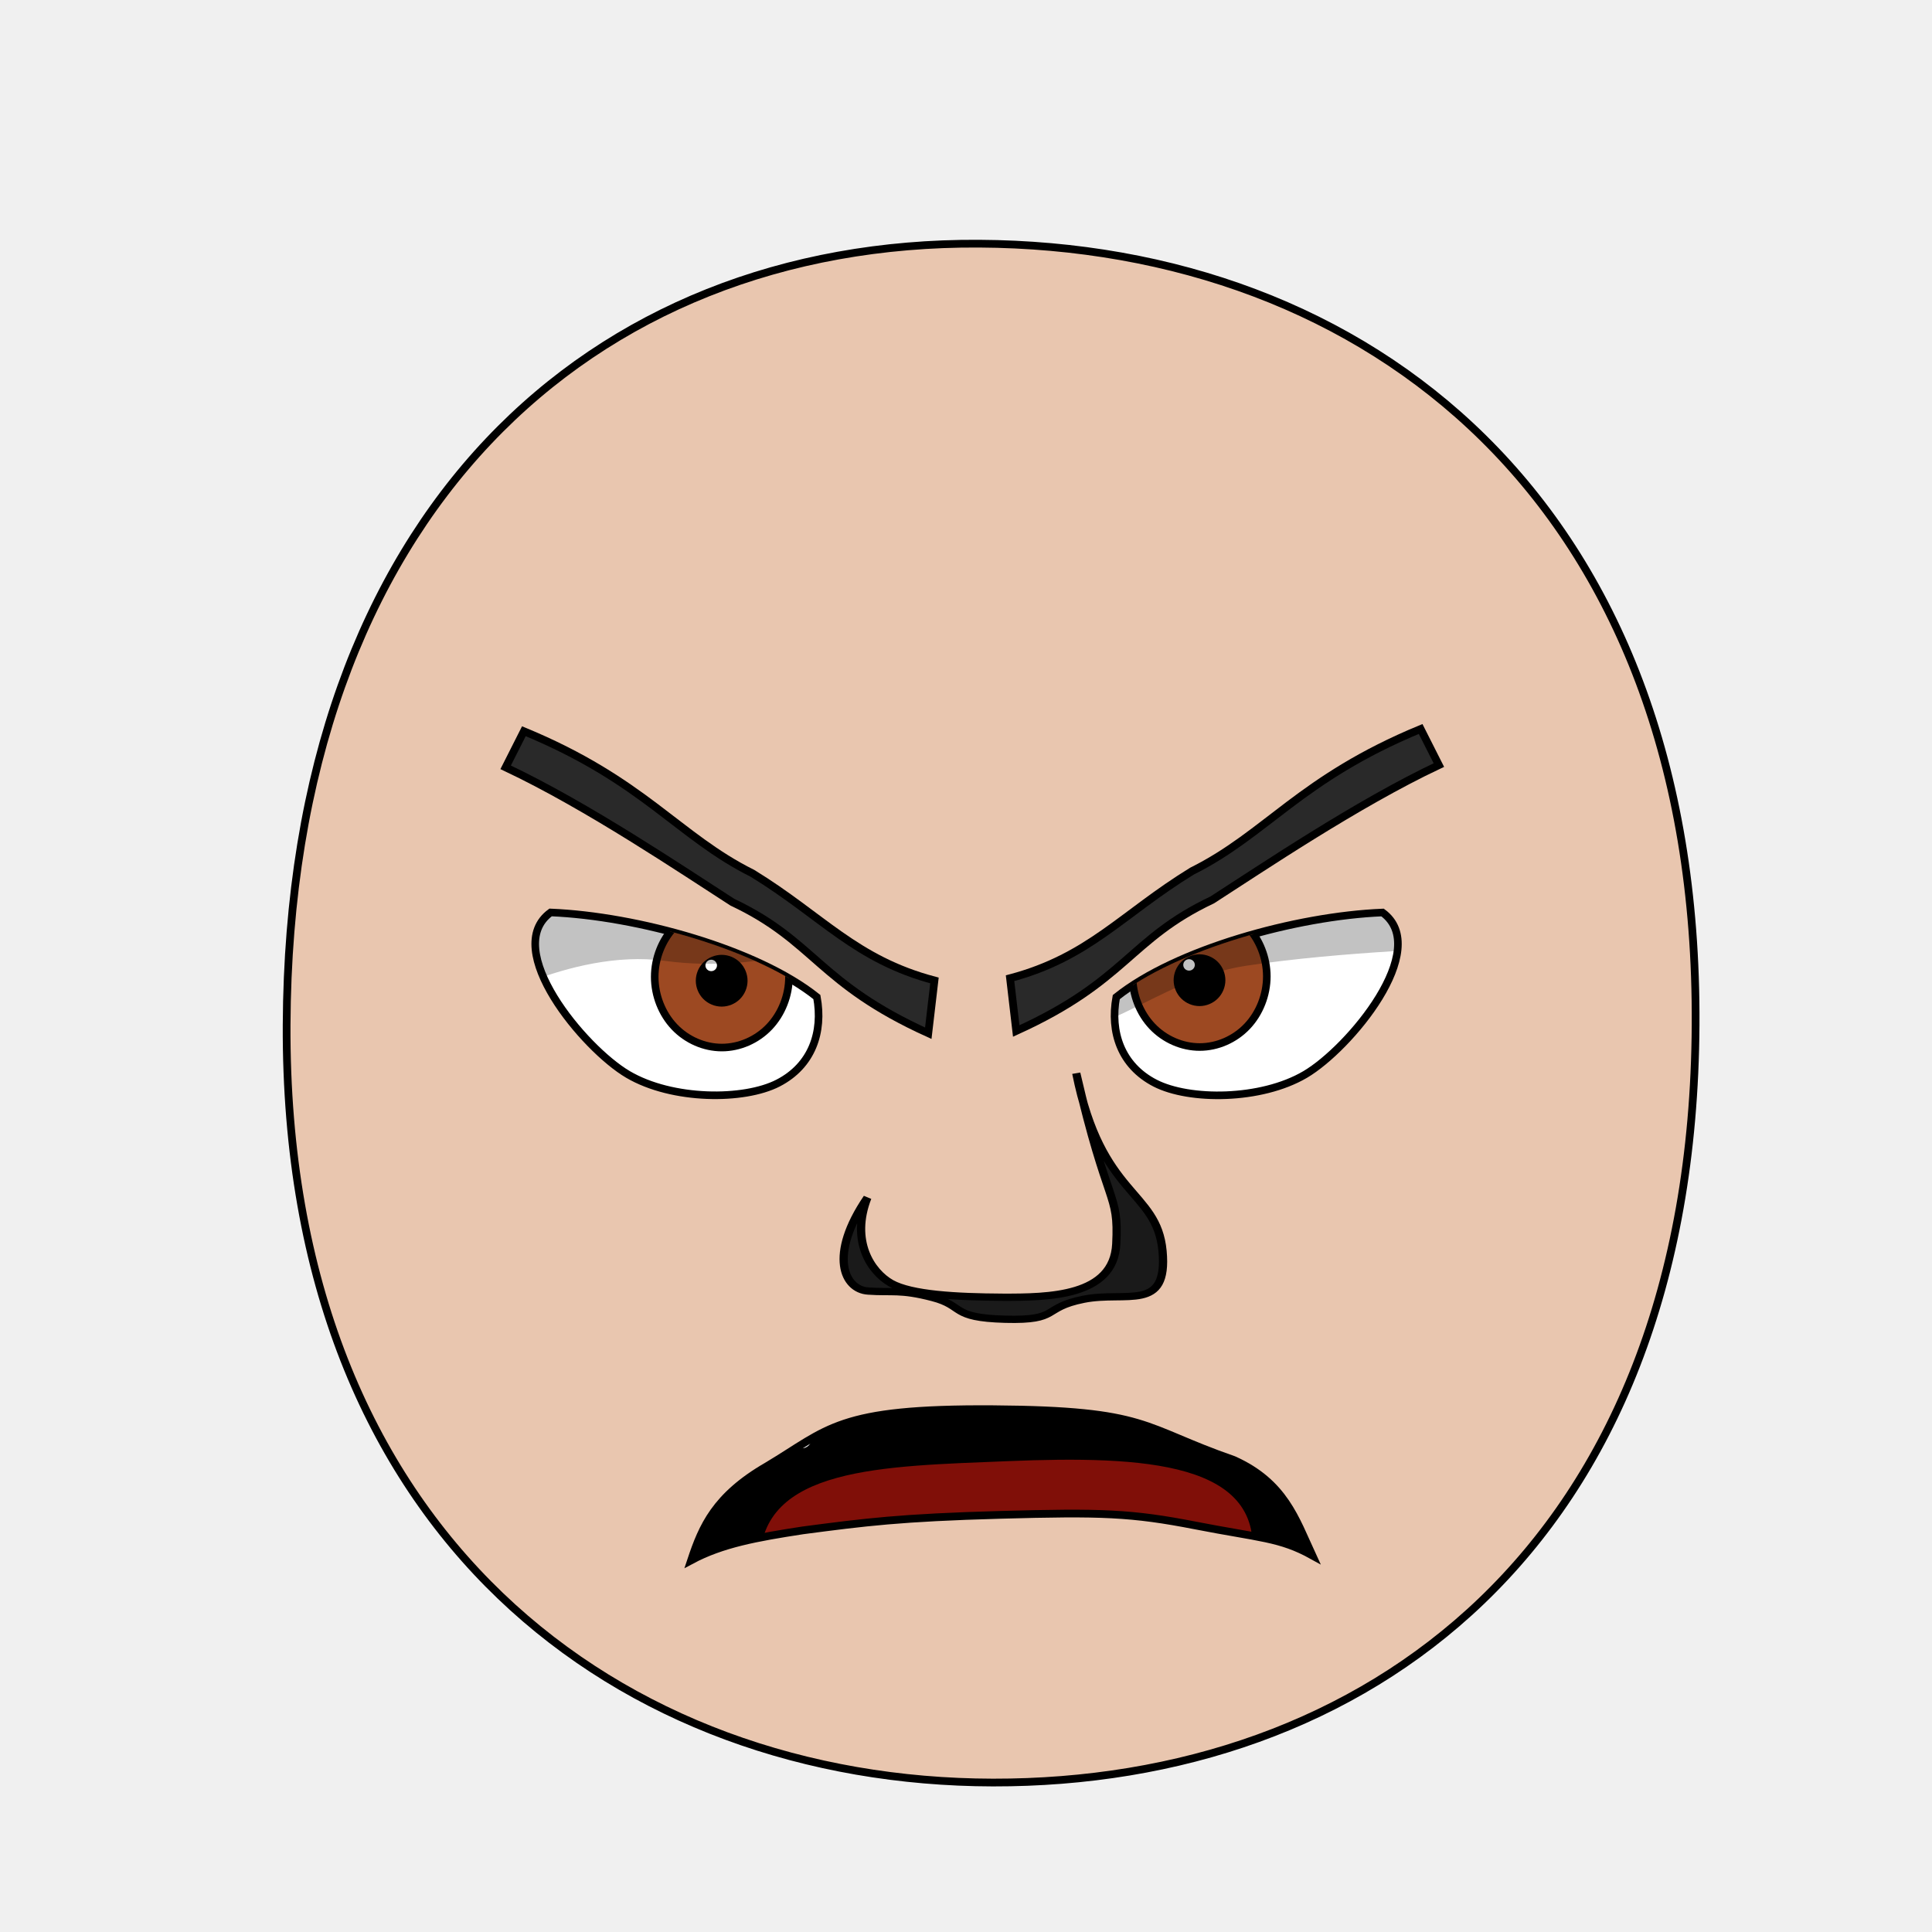
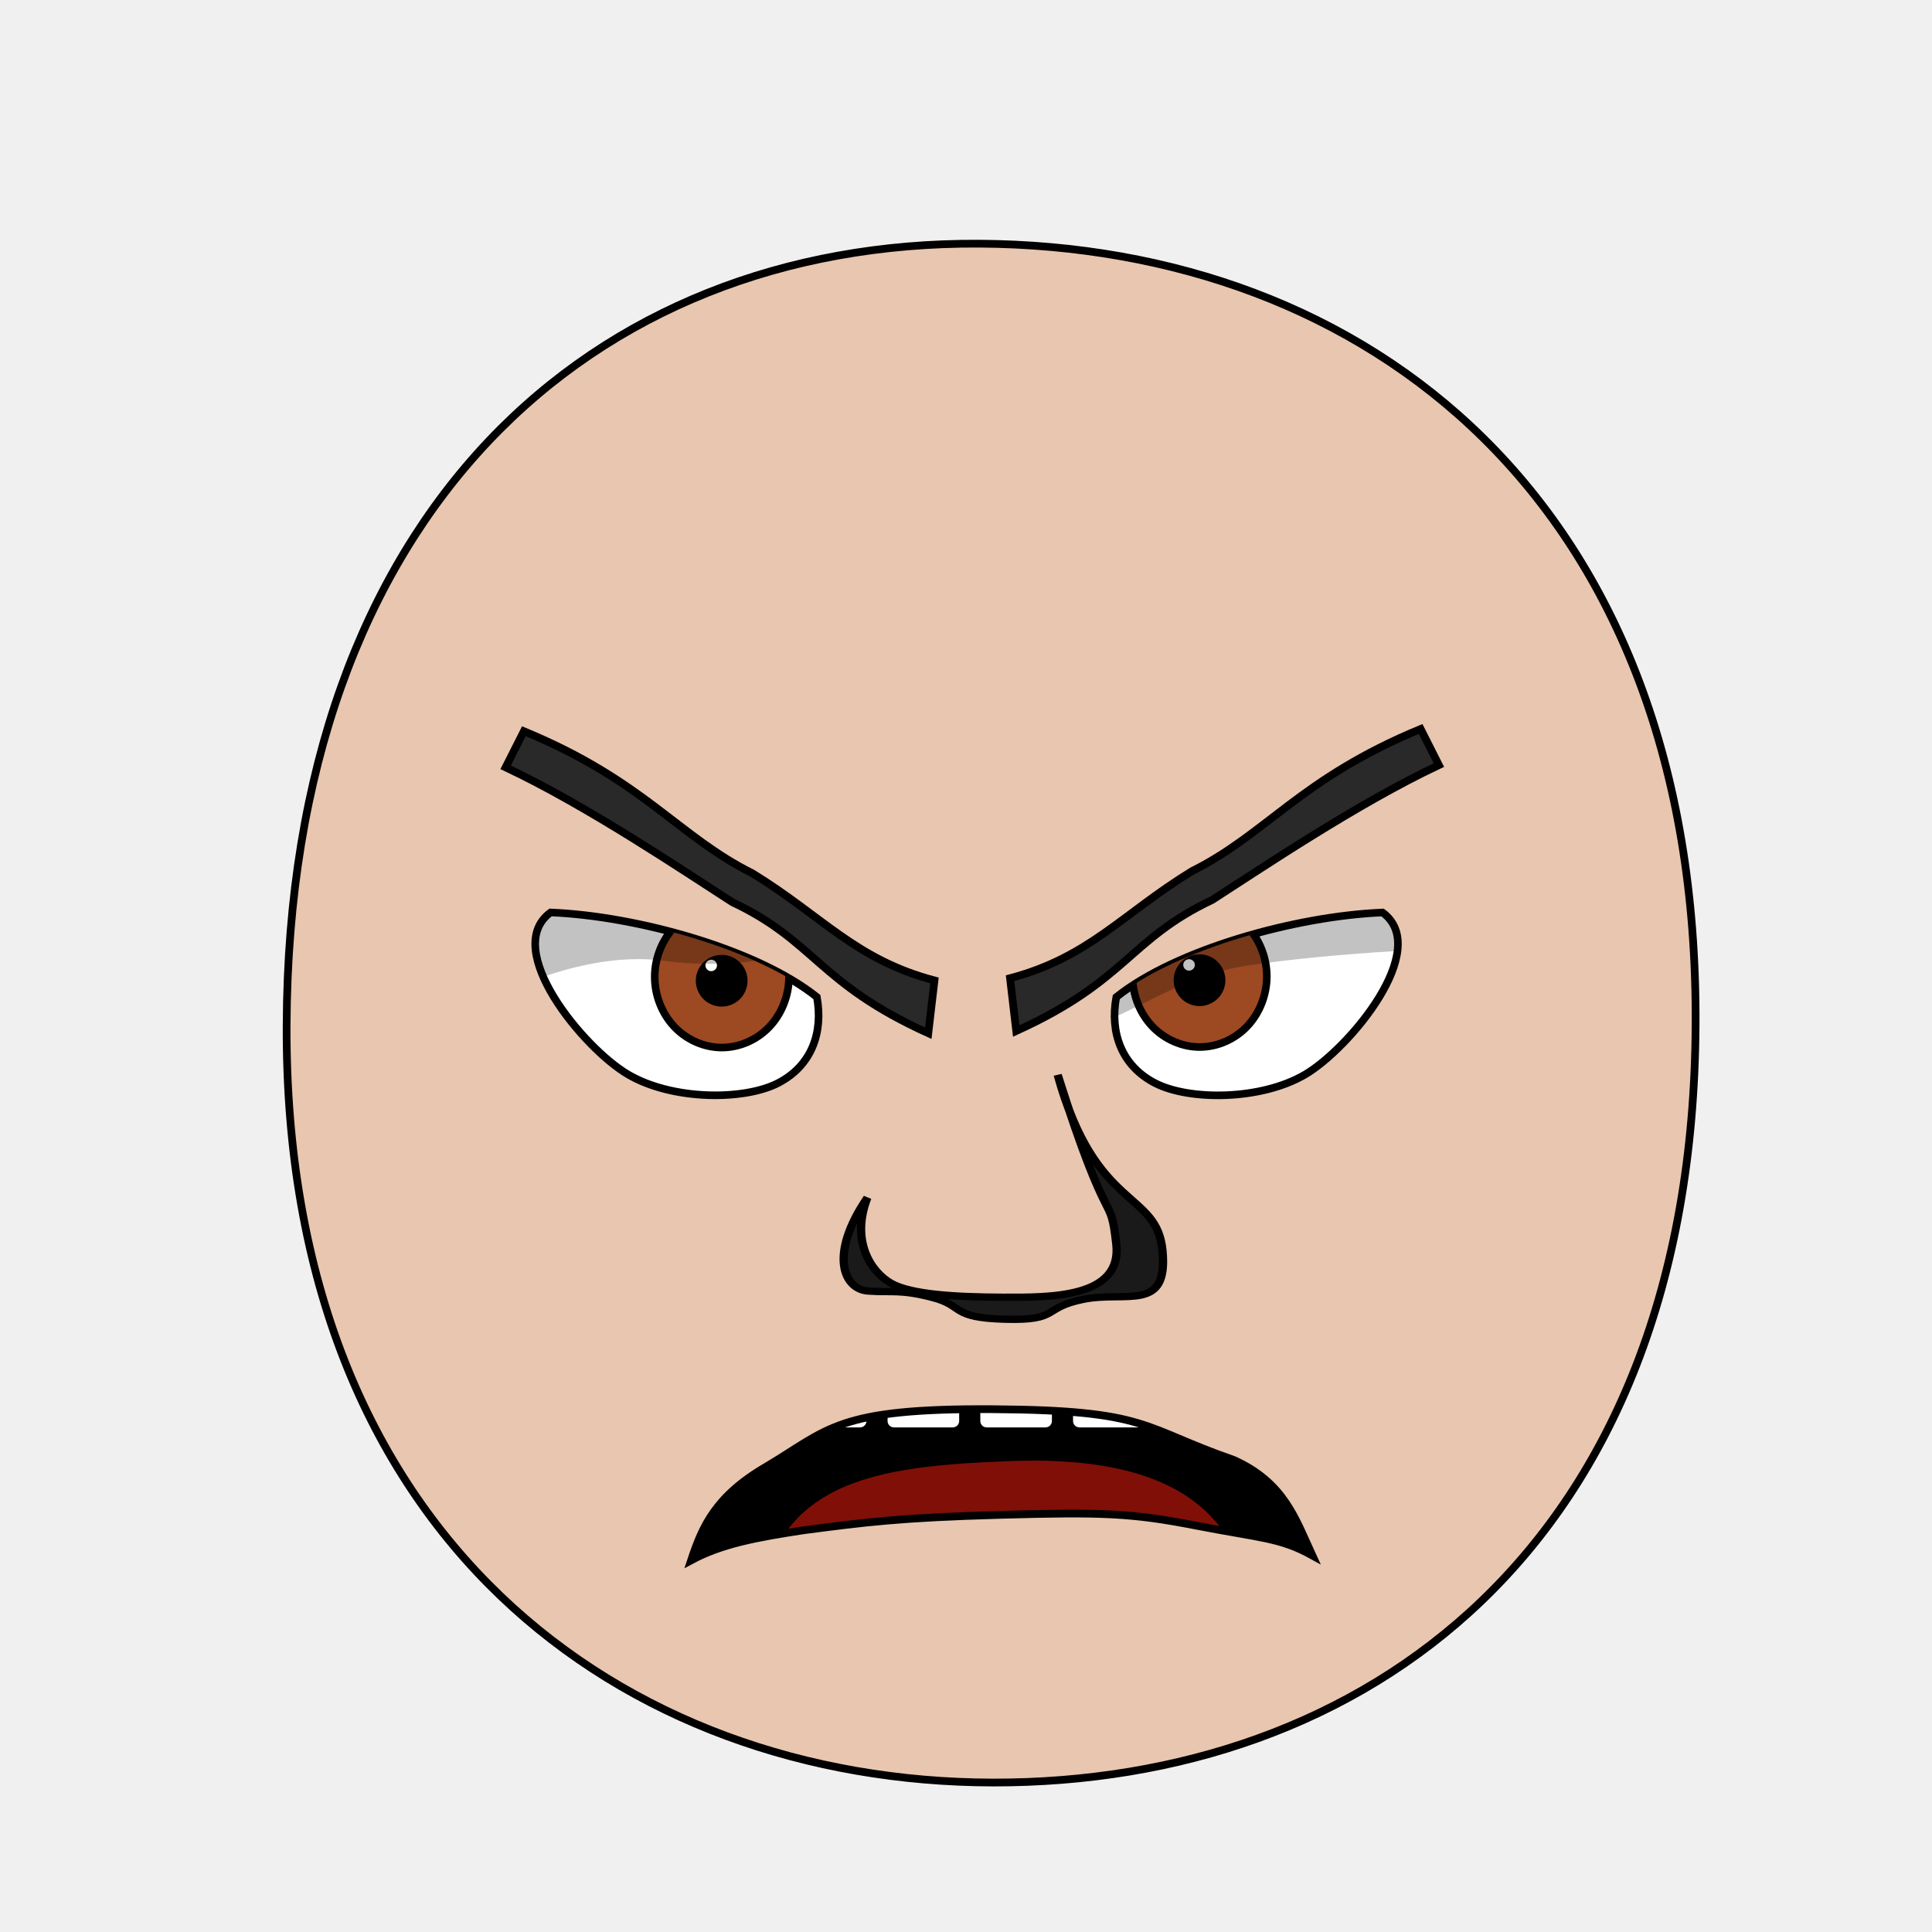
- <svg xmlns="http://www.w3.org/2000/svg" xmlns:xlink="http://www.w3.org/1999/xlink" version="1.1" viewBox="0 0 250 250" id="emoticon-front-view" width="100%" height="100%">
+ <svg xmlns="http://www.w3.org/2000/svg" xmlns:xlink="http://www.w3.org/1999/xlink" height="100%" width="100%" id="emoticon-front-view" viewBox="0 0 250 250" version="1.1">
  <defs id="defs4">
    <linearGradient id="linearGradient5745">
-       <stop style="stop-color:#f4c815;stop-opacity:1" id="stop5747" offset="0" />
-       <stop style="stop-color:#cc0000;stop-opacity:1" id="stop5749" offset="1" />
+       <stop style="stop-color:#f4c815;stop-opacity:1" offset="0" id="stop5747" />
+       <stop style="stop-color:#cc0000;stop-opacity:1" offset="1" id="stop5749" />
    </linearGradient>
    <linearGradient id="linearGradient2823">
-       <stop style="stop-color:#000000;stop-opacity:1" id="stop2825" offset="0" />
-       <stop style="stop-color:#6f0a5a;stop-opacity:1" id="stop2827" offset="1" />
+       <stop style="stop-color:#000000;stop-opacity:1" offset="0" id="stop2825" />
+       <stop style="stop-color:#6f0a5a;stop-opacity:1" offset="1" id="stop2827" />
    </linearGradient>
    <clipPath id="clipPath2967">
-       <use transform="translate(-57.14,-22.86)" id="use2969" x="0" y="0" width="1" height="1" xlink:href="#path3622">
+       <use transform="translate(-57.14,-22.86)" xlink:href="#path3622" height="1" width="1" y="0" x="0" id="use2969">
</use>
    </clipPath>
    <clipPath id="clipPath4022">
-       <use transform="matrix(-1,0,0,1,915.87,-3.77)" id="use5959" x="0" y="0" width="250" height="250" xlink:href="#path3622">
+       <use transform="matrix(-1,0,0,1,915.87,-3.77)" xlink:href="#path3622" height="250" width="250" y="0" x="0" id="use5959">
</use>
    </clipPath>
-     <radialGradient cx="-15.372" cy="2.705" r="1" fx="-15.372" fy="2.705" id="radialGradient5694" xlink:href="#linearGradient5745" gradientUnits="userSpaceOnUse" gradientTransform="matrix(98.09029,121.5278,-104.4591,83.94095,1881.611,1722.677)" spreadMethod="pad">
+     <radialGradient spreadMethod="pad" gradientTransform="matrix(98.09029,121.5278,-104.4591,83.94095,1881.611,1722.677)" gradientUnits="userSpaceOnUse" xlink:href="#linearGradient5745" id="radialGradient5694" fy="2.705" fx="-15.372" r="1" cy="2.705" cx="-15.372">
</radialGradient>
-     <linearGradient x1="107.143" y1="488.076" x2="138.571" y2="606.466" id="irisGradient" xlink:href="#linearGradient2823" gradientUnits="userSpaceOnUse" gradientTransform="translate(37.46307,-25.35117)">
+     <linearGradient gradientTransform="translate(37.46307,-25.35117)" gradientUnits="userSpaceOnUse" xlink:href="#linearGradient2823" id="irisGradient" y2="606.466" x2="138.571" y1="488.076" x1="107.143">
</linearGradient>
-     <clipPath id="clipPath-mouth" clipPathUnits="userSpaceOnUse">
-       <use height="250" width="250" id="use-mouth-outline" xlink:href="#mouth-outline" y="0" x="0" />
+     <clipPath clipPathUnits="userSpaceOnUse" id="clipPath-mouth">
+       <use x="0" y="0" xlink:href="#mouth-outline" id="use-mouth-outline" width="250" height="250" />
    </clipPath>
  </defs>
  <g id="head">
    <path style="fill:#e9c6af;stroke:#000000;stroke-width:1;stroke-opacity:1" d="M 128.48,230.66 C 176.27,230.75 219.01,200.57 219.41,132.64 219.80,64.72 176.76,31.81 126.68,31.53 76.60,31.24 37.38,66.28 37.09,132.64 36.80,199.01 80.69,230.57 128.48,230.66 Z" id="path164">
</path>
  </g>
  <g transform="matrix(0.16,0,0,0.16,60.09,39.65)" style="stroke-width:4.36;stroke-miterlimit:4;stroke-dasharray:none" id="left-eye">
    <path d="M 285.09,558.56 C 290.28,586.79 281.24,613.93 253.67,628.13 226.10,642.33 168.18,642.22 132.32,621.13 96.46,600.05 29.57,519.58 69.73,490.13 139.71,493.00 236.97,520.06 285.09,558.56 Z" style="fill:#ffffff;stroke:#000000;stroke-width:6.14;stroke-miterlimit:4;stroke-opacity:1;stroke-dasharray:none" id="path3622">
</path>
-     <g transform="translate(57.14,22.86)" style="stroke-width:4.36;stroke-miterlimit:4;stroke-dasharray:none" clip-path="url(#clipPath2967)" id="lens">
+     <g transform="translate(57.14,22.86)" style="stroke-width:4.36;stroke-miterlimit:4;stroke-dasharray:none" id="lens" clip-path="url(#clipPath2967)">
      <g id="g4403">
        <path style="fill:#9d4922;fill-opacity:1;stroke:#000000;stroke-width:6.14;stroke-miterlimit:4;stroke-opacity:1;stroke-dasharray:none" d="M 205.38,519.39 C 205.38,534.35 199.53,549.21 189.48,559.79 179.43,570.37 165.31,576.53 151.09,576.53 136.88,576.53 122.76,570.37 112.71,559.79 102.66,549.21 96.80,534.35 96.80,519.39 96.80,504.43 102.66,489.56 112.71,478.98 122.76,468.40 136.88,462.24 151.09,462.24 165.31,462.24 179.43,468.40 189.48,478.98 199.53,489.56 205.38,504.43 205.38,519.39 Z" id="iris">
</path>
        <path d="M 168.81,522.49 C 168.81,527.16 166.89,531.81 163.58,535.12 160.27,538.43 155.63,540.35 150.95,540.35 146.27,540.35 141.63,538.43 138.32,535.12 135.02,531.81 133.09,527.16 133.09,522.49 133.09,517.81 135.02,513.16 138.32,509.85 141.63,506.55 146.27,504.62 150.95,504.62 155.63,504.62 160.27,506.55 163.58,509.85 166.89,513.16 168.81,517.81 168.81,522.49 Z" style="fill:#000000;fill-opacity:1;stroke:#000000;stroke-width:6.14;stroke-miterlimit:4;stroke-opacity:1;stroke-dasharray:none" id="pupil">
</path>
        <path d="M 147.16,510.12 C 147.16,512.67 145.07,514.74 142.49,514.74 139.91,514.74 137.81,512.67 137.81,510.12 137.81,507.57 139.91,505.50 142.49,505.50 145.07,505.50 147.16,507.57 147.16,510.12 Z" style="fill:#ffffff;fill-opacity:1;stroke:none" id="glare">
</path>
      </g>
      <path style="opacity:0.24;fill:#000000;stroke:#000000;stroke-width:1px;stroke-linecap:butt;stroke-linejoin:miter;stroke-opacity:1" d="M -55.56,547.13 -60.88,402.60 255.61,407.30 257.52,484.43 C 257.52,484.43 189.36,517.41 104.64,505.88 28.37,495.49 -55.56,547.13 -55.56,547.13 Z" id="left-lid-shadow">
</path>
    </g>
  </g>
  <g transform="matrix(0.16,0,0,0.16,43.52,40.26)" style="stroke-width:4.36;stroke-miterlimit:4;stroke-dasharray:none" id="right-eye">
-     <use transform="matrix(-1,0,0,1,915.87,-3.77)" id="use3959" x="0" y="0" width="250" height="250" xlink:href="#path3622">
+     <use transform="matrix(-1,0,0,1,915.87,-3.77)" xlink:href="#path3622" height="250" width="250" y="0" x="0" id="use3959">
</use>
-     <g clip-path="url(#clipPath4022)" id="g4015">
-       <use transform="translate(547.15,18.62)" style="stroke-width:4.36;stroke-miterlimit:4;stroke-dasharray:none" id="right-lens" x="0" y="0" width="1" height="1" xlink:href="#g4403">
+     <g id="g4015" clip-path="url(#clipPath4022)">
+       <use transform="translate(547.15,18.62)" style="stroke-width:4.36;stroke-miterlimit:4;stroke-dasharray:none" xlink:href="#g4403" height="1" width="1" y="0" x="0" id="right-lens">
</use>
      <path style="opacity:0.24;fill:#000000;stroke:#000000;stroke-width:1px;stroke-linecap:butt;stroke-linejoin:miter;stroke-miterlimit:4;stroke-opacity:1;stroke-dasharray:none" d="M 544.62,581.57 506.18,515.68 851.73,404.48 914.04,514.31 C 914.04,514.31 812.78,517.20 735.83,528.91 658.88,540.62 614.59,600.27 544.62,581.57 Z" id="right-lid-shadow">
</path>
    </g>
  </g>
  <path d="M 120.92,126.87 120.12,133.70 C 105.83,127.22 105.52,121.83 94.76,116.74 88.41,112.66 76.07,104.31 65.43,99.29 L 67.79,94.62 C 83.36,101.05 87.71,108.20 97.37,113.01 106.42,118.56 110.68,124.16 120.92,126.87 Z" style="fill:#292929;fill-opacity:1;fill-rule:nonzero;stroke:#000000;stroke-width:1;stroke-miterlimit:4;stroke-opacity:1;stroke-dasharray:none" id="left-eye-brow">
</path>
  <g style="stroke-width:1" transform="matrix(1.13,0,0,1,-17.27,2.11)" id="nose">
-     <path style="fill:#1a1a1a;stroke:#000000;stroke-width:0.94;stroke-miterlimit:4;stroke-dasharray:none" d="M 114.61,152.87 C 112.68,158.46 114.99,162.45 117.32,163.94 119.64,165.41 124.80,165.72 130.09,165.75 135.39,165.77 142.82,165.66 143.11,158.85 143.41,152.03 142.15,154.45 138.53,136.77 141.36,152.80 147.75,151.82 148.41,159.77 149.06,167.72 144.29,164.92 139.39,166.01 134.50,167.11 136.76,168.79 130.40,168.60 124.05,168.41 125.78,166.87 122.07,165.79 118.37,164.70 117.41,165.17 114.69,164.95 111.96,164.75 110.11,160.34 114.61,152.87 Z" id="nose-outline">
+     <path style="fill:#1a1a1a;stroke:#000000;stroke-width:0.94;stroke-miterlimit:4;stroke-dasharray:none" d="M 114.61,152.87 C 112.68,158.46 114.99,162.45 117.32,163.94 119.64,165.41 124.80,165.72 130.09,165.75 135.39,165.77 143.84,165.91 143.11,158.85 142.40,151.77 142.40,158.34 136.40,136.98 140.73,154.71 147.75,151.82 148.41,159.77 149.06,167.72 144.29,164.92 139.39,166.01 134.50,167.11 136.76,168.79 130.40,168.60 124.05,168.41 125.78,166.87 122.07,165.79 118.37,164.70 117.41,165.17 114.69,164.95 111.96,164.75 110.11,160.34 114.61,152.87 Z" id="nose-outline">
</path>
  </g>
-   <use transform="matrix(-1,0,0,1,251.62,-0.29)" id="right-eye-brow" x="0" y="0" width="250" height="250" xlink:href="#left-eye-brow">
+   <use transform="matrix(-1,0,0,1,251.62,-0.29)" xlink:href="#left-eye-brow" height="250" width="250" y="0" x="0" id="right-eye-brow">
</use>
-   <g clip-path="url(#clipPath-mouth)" id="mouth-interior">
-     <rect style="fill:#000000;fill-opacity:1;stroke:none" id="mouth-background" width="145.364" height="66.556" x="52.649" y="159.934">
+   <g id="mouth">
+     <g clip-path="url(#clipPath-mouth)" id="mouth-interior">
+       <rect style="fill:#000000;fill-opacity:1;stroke:none" id="mouth-background" width="145.364" height="66.556" x="52.649" y="159.934">
</rect>
-     <path d="M 98.34,202.15 C 98.34,189.80 114.23,189.74 130.46,189.07 148.01,188.36 163.91,189.14 161.92,202.15 140.73,202.15 119.54,202.15 98.34,202.15 Z" style="fill:#800f08;fill-opacity:1;stroke:none" id="tongue">
+       <path d="M 98.34,211.422 C 98.009,191.125 114.23,189.74 130.46,189.07 c 17.55,-0.71 31.463,4.044 31.46,22.352 -21.19,0 -42.38,0 -63.58,0 z" style="fill:#800f08;fill-opacity:1;stroke:none" id="tongue">
</path>
-     <rect style="fill:#ffffff;fill-opacity:1;stroke:none" id="tooth00" width="10.265" height="10.265" x="82.781" y="177.152" ry="1.325">
+       <g transform="translate(8,-2.01)" style="stroke:#000000;stroke-opacity:2" id="upper-teeth">
+         <rect style="fill:#ffffff;fill-opacity:2;stroke:#000000;stroke-opacity:2" rx="1.325" ry="1.325" y="172.091" x="94.352" height="15.123" width="10.265" id="tooth-02">
</rect>
-     <use transform="translate(12,0)" height="250" width="250" id="tooth01" xlink:href="#tooth00" y="0" x="0">
- </use>
+         <rect style="fill:#ffffff;fill-opacity:2;stroke:#000000;stroke-opacity:2" id="tooth-03" width="10.265" height="15.123" x="106.352" y="172.091" ry="1.325" rx="1.325">
+ </rect>
+         <rect style="fill:#ffffff;fill-opacity:2;stroke:#000000;stroke-opacity:2" rx="1.325" ry="1.325" y="172.091" x="118.352" height="15.123" width="10.265" id="tooth-04">
+ </rect>
+         <rect style="fill:#ffffff;fill-opacity:2;stroke:#000000;stroke-opacity:2" id="tooth-05" width="10.265" height="15.123" x="130.352" y="172.091" ry="1.325" rx="1.325">
+ </rect>
+         <rect style="fill:#ffffff;fill-opacity:2;stroke:#000000;stroke-opacity:2" rx="1.325" ry="1.325" y="172.091" x="142.352" height="15.123" width="10.265" id="tooth-06">
+ </rect>
+       </g>
+       <g transform="translate(8,44)" style="stroke:#000000;stroke-opacity:2" id="lower-teeth">
+         <rect style="fill:#ffffff;fill-opacity:2;stroke:#000000;stroke-opacity:2" id="tooth-09" width="10.265" height="15.123" x="94.352" y="172.091" ry="1.325" rx="1.325">
+ </rect>
+         <rect style="fill:#ffffff;fill-opacity:2;stroke:#000000;stroke-opacity:2" rx="1.325" ry="1.325" y="172.091" x="106.352" height="15.123" width="10.265" id="tooth-10">
+ </rect>
+         <rect style="fill:#ffffff;fill-opacity:2;stroke:#000000;stroke-opacity:2" id="tooth-11" width="10.265" height="15.123" x="118.352" y="172.091" ry="1.325" rx="1.325">
+ </rect>
+         <rect style="fill:#ffffff;fill-opacity:2;stroke:#000000;stroke-opacity:2" rx="1.325" ry="1.325" y="172.091" x="130.352" height="15.123" width="10.265" id="tooth-12">
+ </rect>
+         <rect style="fill:#ffffff;fill-opacity:2;stroke:#000000;stroke-opacity:2" id="tooth-13" width="10.265" height="15.123" x="142.352" y="172.091" ry="1.325" rx="1.325">
+ </rect>
+       </g>
+     </g>
+     <path d="M 169.82,201.28 C 165.62,198.95 162.99,199.02 154.70,197.40 146.40,195.78 142.52,195.66 129.47,196.02 116.48,196.38 111.96,196.97 103.88,198.03 97.90,198.95 93.45,199.75 89.43,201.90 90.89,197.52 92.56,193.59 99.25,189.72 107.26,184.94 108.30,182.21 128.52,182.35 148.73,182.49 147.62,184.74 159.63,188.91 166.18,191.84 167.65,196.57 169.82,201.28 Z" style="fill:none;stroke:#000000;stroke-width:1px;stroke-miterlimit:4;stroke-opacity:1" id="mouth-outline">
+ </path>
  </g>
-   <path style="fill:none;stroke:#000000;stroke-width:1px;stroke-miterlimit:4;stroke-opacity:1" d="M 169.82,201.28 C 165.62,198.95 162.99,199.02 154.70,197.40 146.40,195.78 142.52,195.66 129.47,196.02 116.48,196.38 111.96,196.97 103.88,198.03 97.90,198.95 93.45,199.75 89.43,201.90 90.89,197.52 92.56,193.59 99.25,189.72 107.26,184.94 108.30,182.21 128.52,182.35 148.73,182.49 147.62,184.74 159.63,188.91 166.18,191.84 167.65,196.57 169.82,201.28 Z" id="mouth-outline">
- </path>
</svg>
